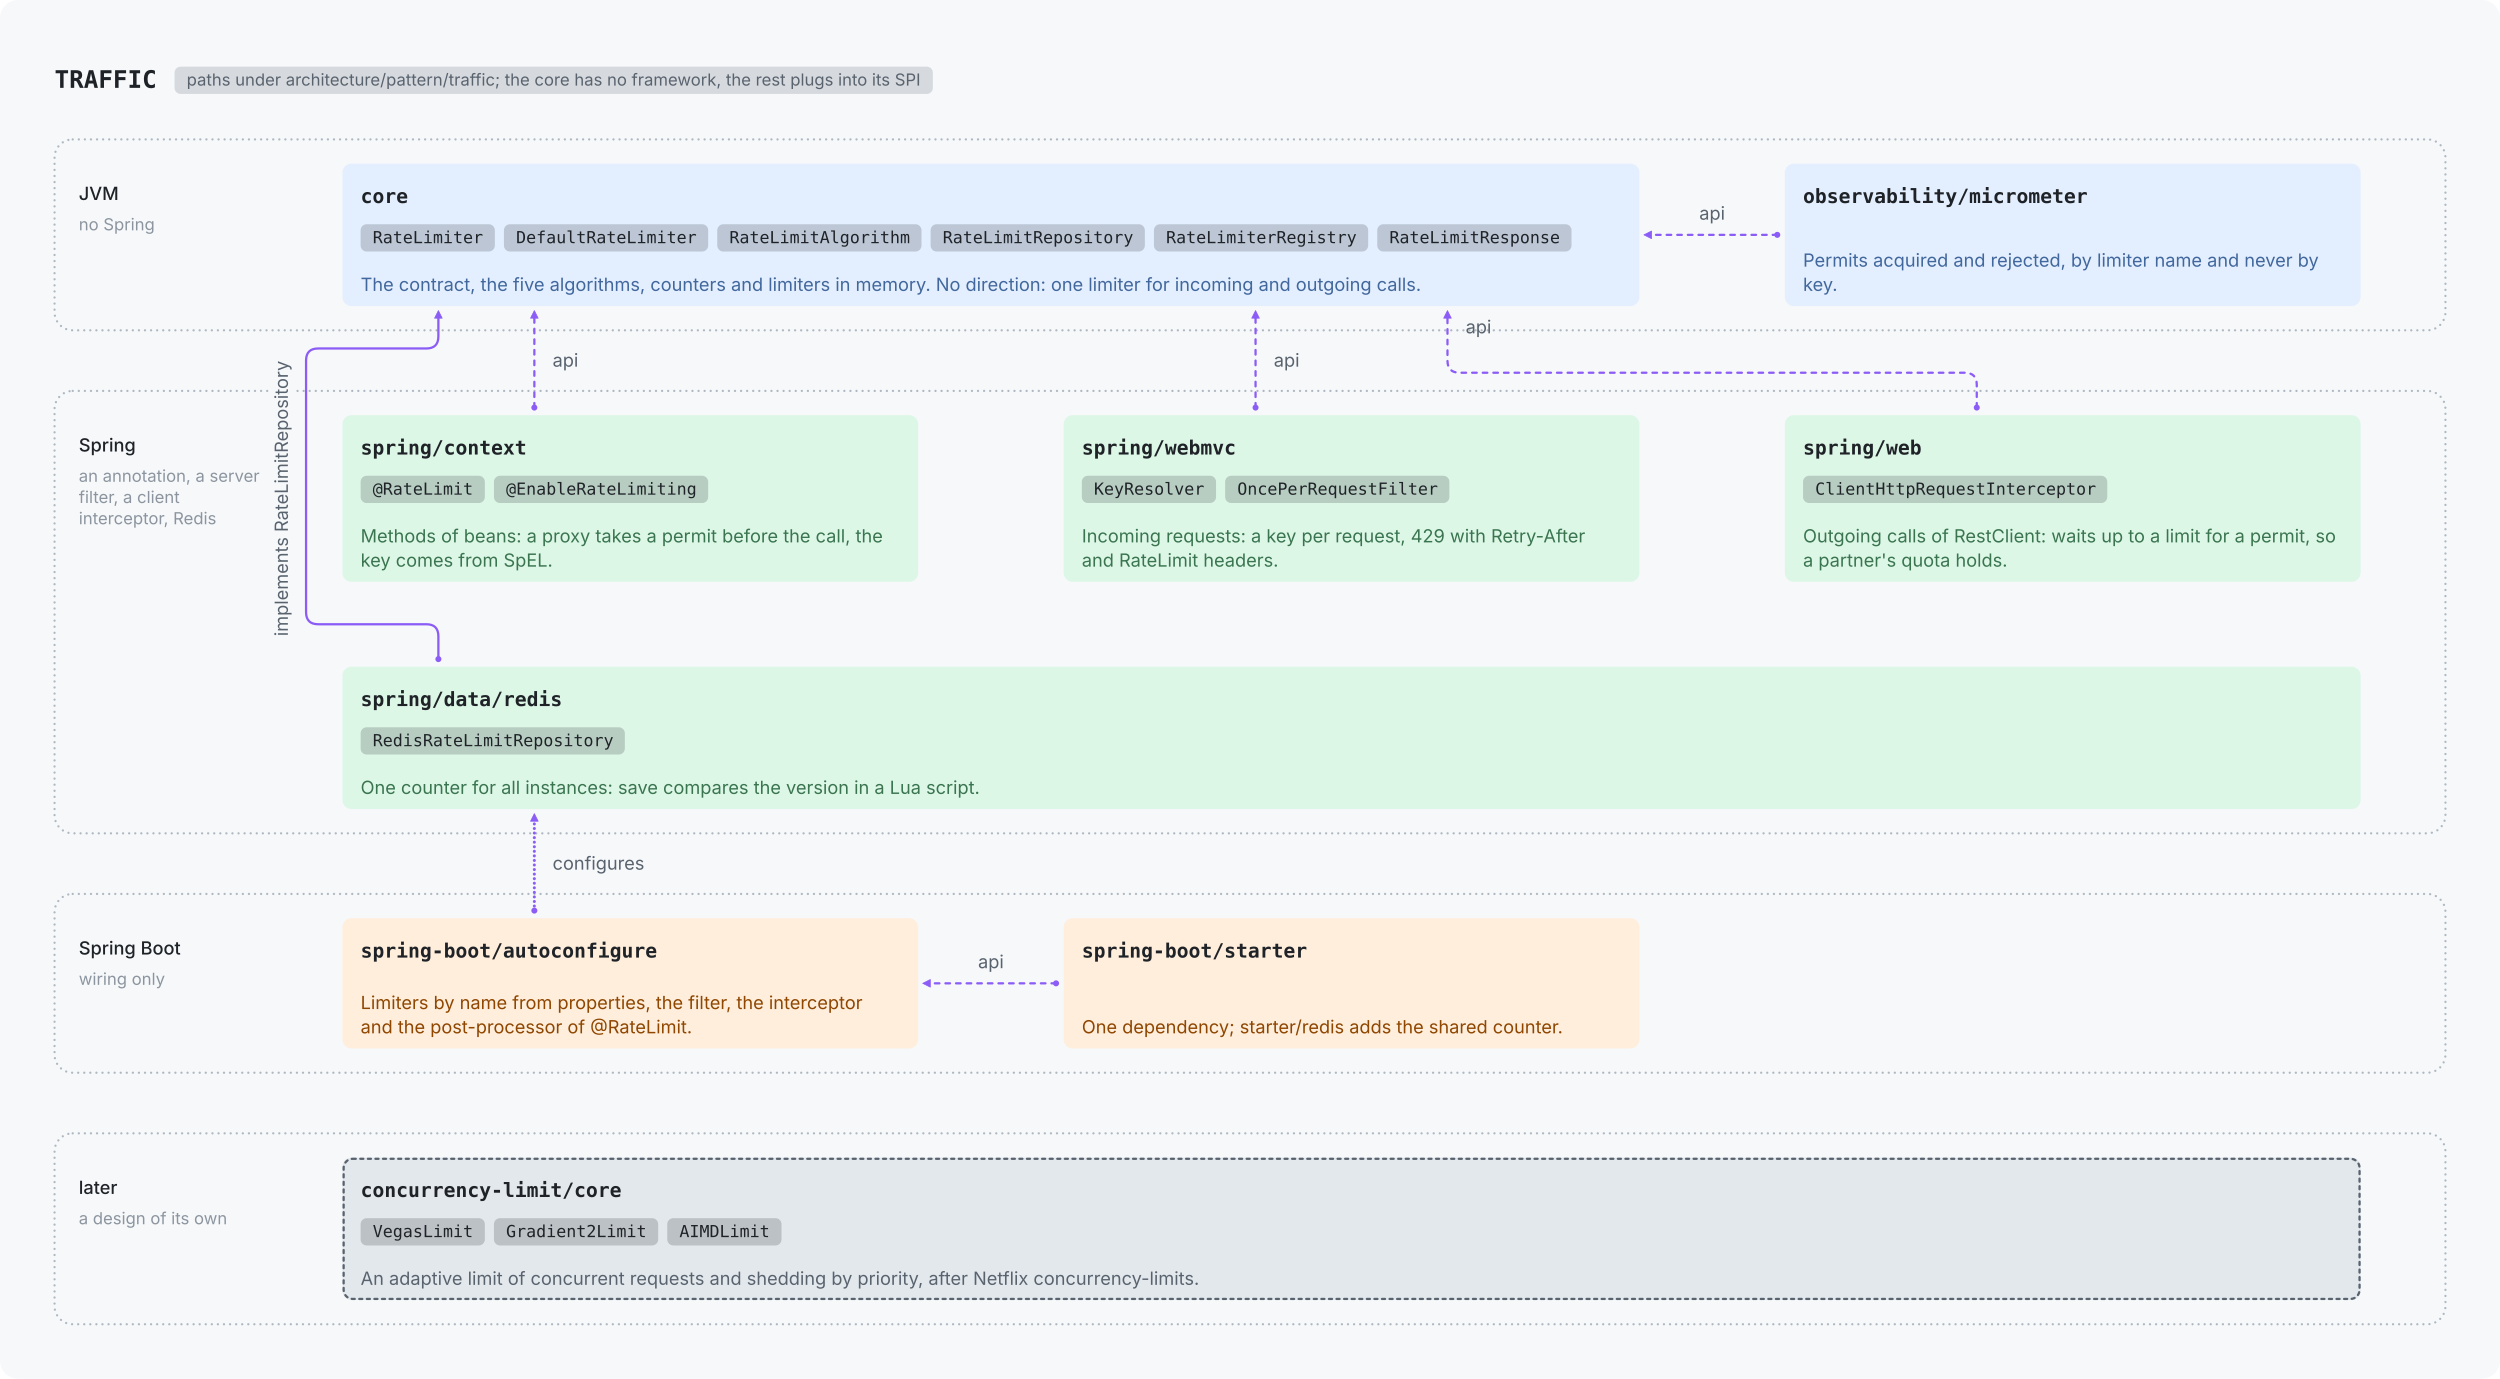
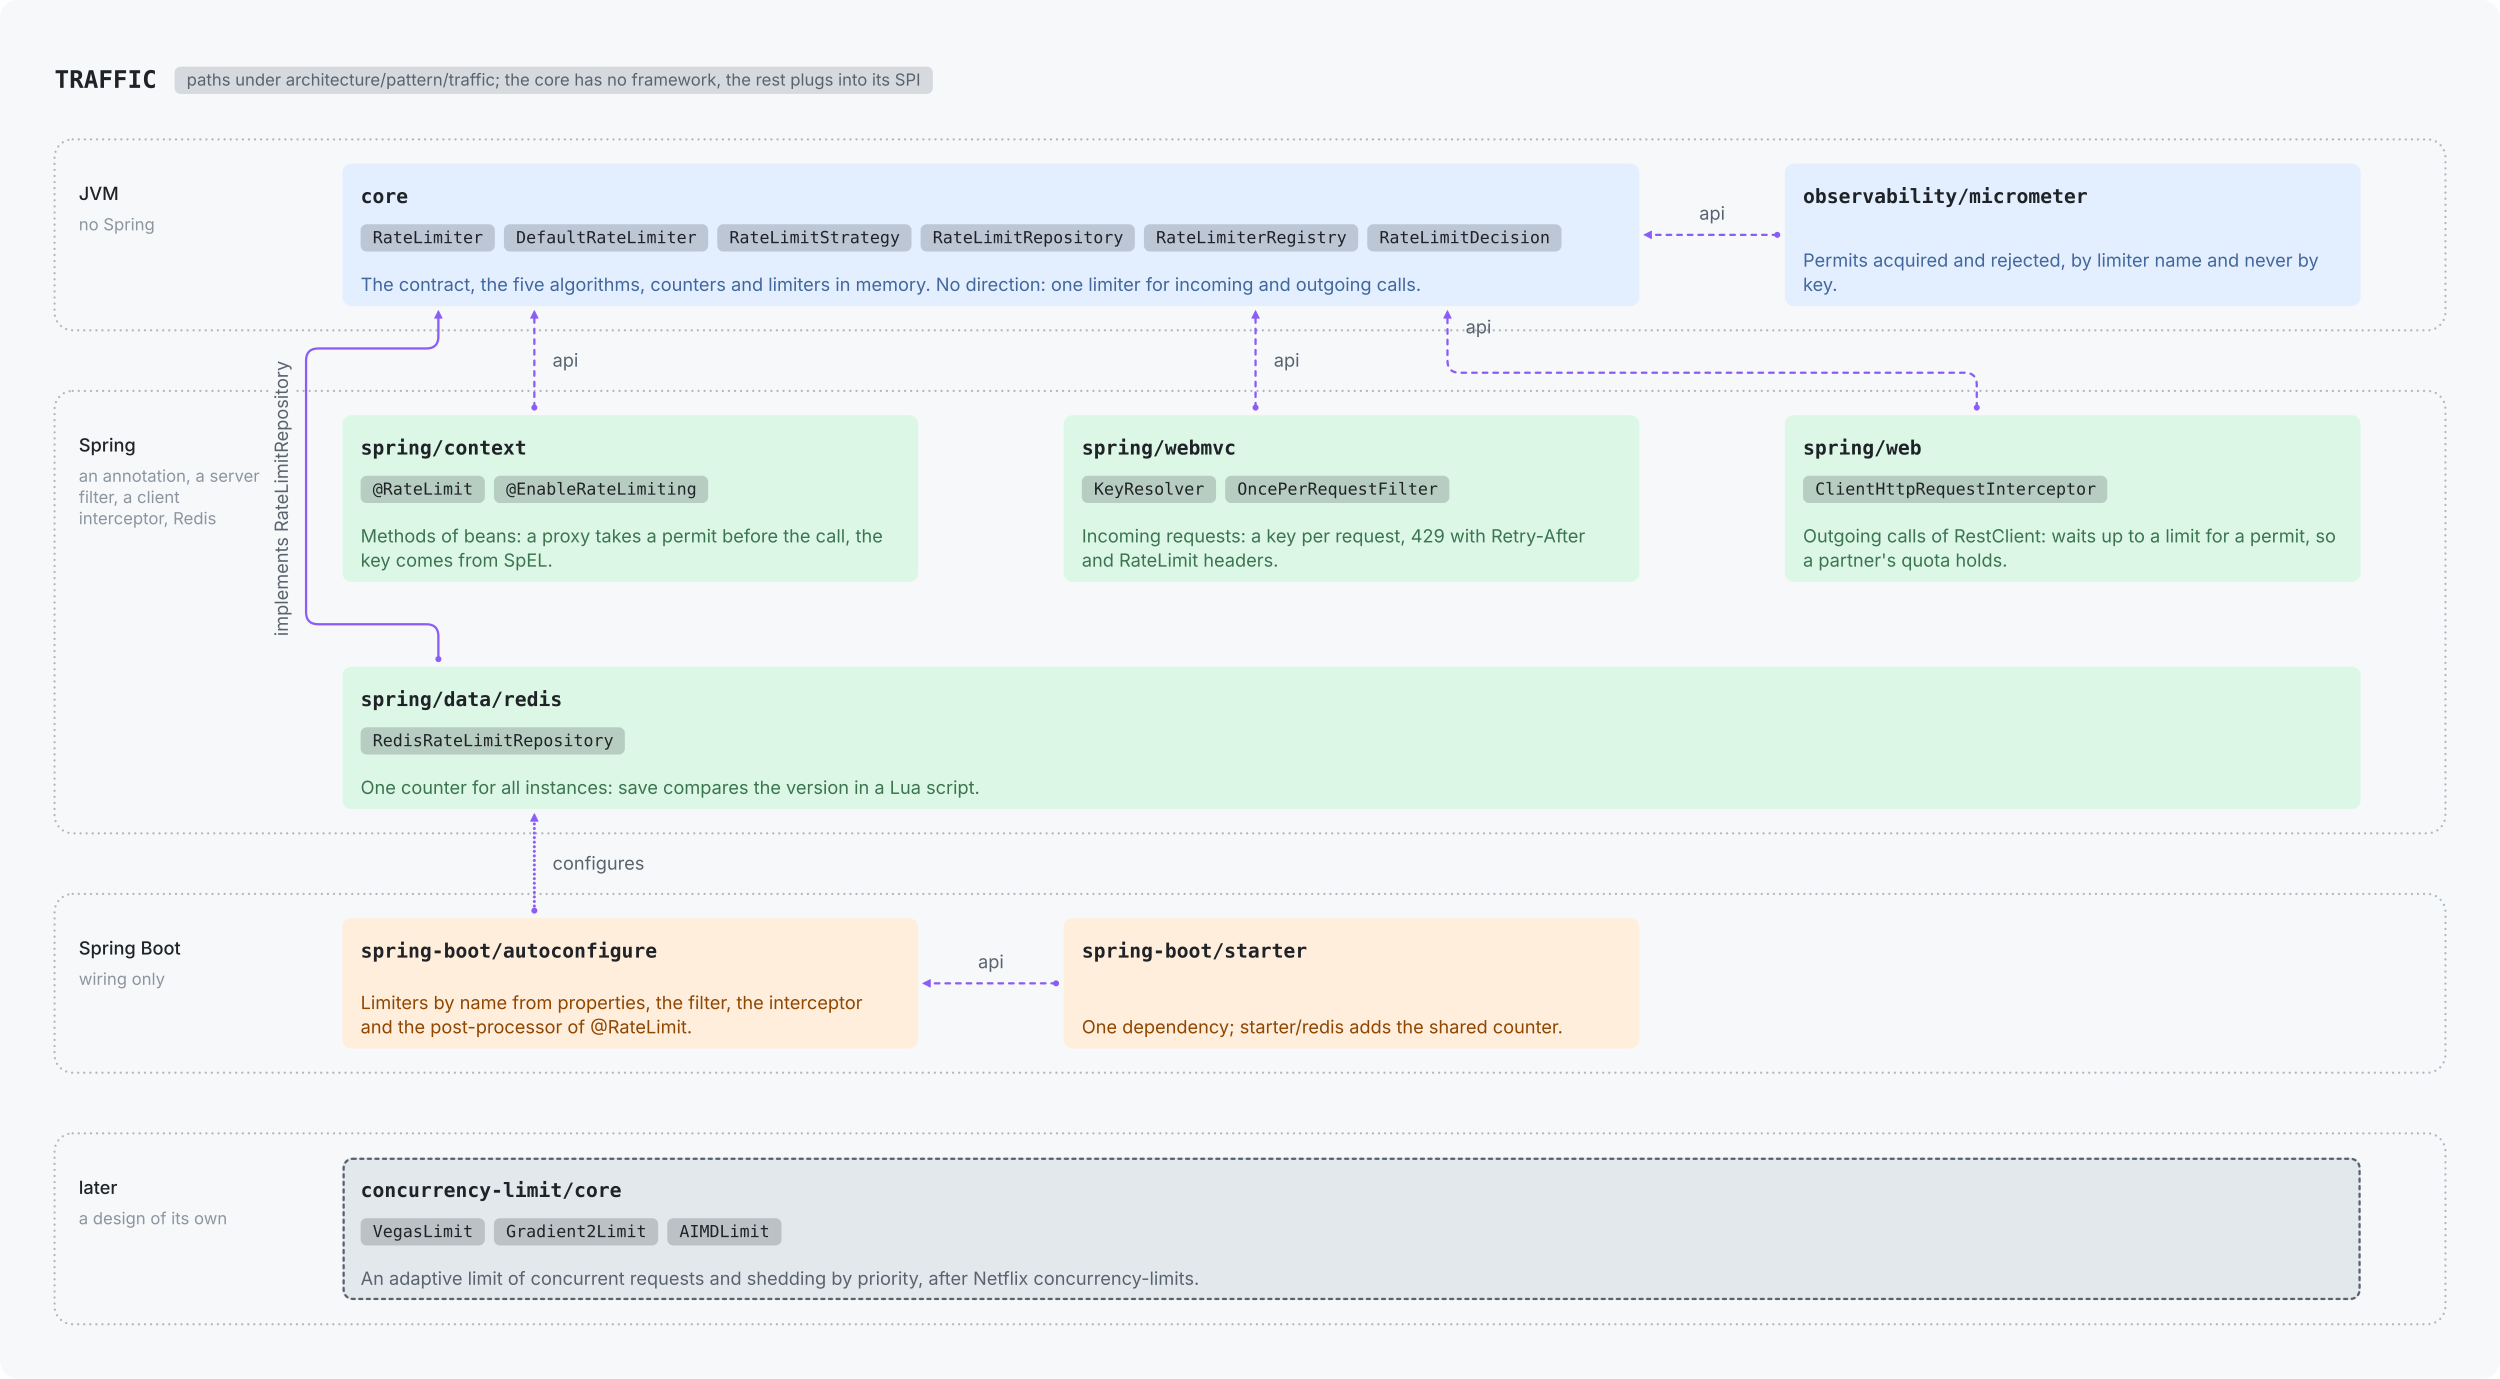
<svg xmlns="http://www.w3.org/2000/svg" viewBox="0 0 1650 910" width="1650" height="910" role="img">
  <rect width="1650" height="910" rx="12" fill="#F6F8FA" />
  <g transform="translate(12,12)">
    <text x="24.0" y="46.0" font-family="ui-monospace, SFMono-Regular, 'SF Mono', Menlo, Consolas, monospace" font-size="16" font-weight="600" fill="#1F2328" text-anchor="start">TRAFFIC</text>
    <rect x="103.2" y="32.0" width="500.5" height="18" rx="4" fill="#59636E" fill-opacity="0.2" />
    <text x="111.2" y="44.5" font-family="-apple-system, BlinkMacSystemFont, 'Segoe UI', Inter, Helvetica, Arial, sans-serif" font-size="11" font-weight="400" fill="#59636E" text-anchor="start">paths under architecture/pattern/traffic; the core has no framework, the rest plugs into its SPI</text>
    <rect x="24" y="80" width="1578" height="126" rx="12" fill="none" stroke="#AFB8C1" stroke-width="1.5" stroke-linecap="round" stroke-dasharray="0.01 4" />
    <text x="40.0" y="120.0" font-family="-apple-system, BlinkMacSystemFont, 'Segoe UI', Inter, Helvetica, Arial, sans-serif" font-size="12" font-weight="500" fill="#1F2328" text-anchor="start">JVM</text>
    <text x="40.0" y="140.0" font-family="-apple-system, BlinkMacSystemFont, 'Segoe UI', Inter, Helvetica, Arial, sans-serif" font-size="11" font-weight="400" fill="#8C959F" text-anchor="start">no Spring</text>
    <rect x="24" y="246" width="1578" height="292" rx="12" fill="none" stroke="#AFB8C1" stroke-width="1.5" stroke-linecap="round" stroke-dasharray="0.01 4" />
    <text x="40.0" y="286.0" font-family="-apple-system, BlinkMacSystemFont, 'Segoe UI', Inter, Helvetica, Arial, sans-serif" font-size="12" font-weight="500" fill="#1F2328" text-anchor="start">Spring</text>
    <text x="40.0" y="306.0" font-family="-apple-system, BlinkMacSystemFont, 'Segoe UI', Inter, Helvetica, Arial, sans-serif" font-size="11" font-weight="400" fill="#8C959F" text-anchor="start">an annotation, a server</text>
    <text x="40.0" y="320.0" font-family="-apple-system, BlinkMacSystemFont, 'Segoe UI', Inter, Helvetica, Arial, sans-serif" font-size="11" font-weight="400" fill="#8C959F" text-anchor="start">filter, a client</text>
    <text x="40.0" y="334.0" font-family="-apple-system, BlinkMacSystemFont, 'Segoe UI', Inter, Helvetica, Arial, sans-serif" font-size="11" font-weight="400" fill="#8C959F" text-anchor="start">interceptor, Redis</text>
    <rect x="24" y="578" width="1578" height="118" rx="12" fill="none" stroke="#AFB8C1" stroke-width="1.5" stroke-linecap="round" stroke-dasharray="0.01 4" />
    <text x="40.0" y="618.0" font-family="-apple-system, BlinkMacSystemFont, 'Segoe UI', Inter, Helvetica, Arial, sans-serif" font-size="12" font-weight="500" fill="#1F2328" text-anchor="start">Spring Boot</text>
    <text x="40.0" y="638.0" font-family="-apple-system, BlinkMacSystemFont, 'Segoe UI', Inter, Helvetica, Arial, sans-serif" font-size="11" font-weight="400" fill="#8C959F" text-anchor="start">wiring only</text>
    <rect x="24" y="736" width="1578" height="126" rx="12" fill="none" stroke="#AFB8C1" stroke-width="1.5" stroke-linecap="round" stroke-dasharray="0.01 4" />
    <text x="40.0" y="776.0" font-family="-apple-system, BlinkMacSystemFont, 'Segoe UI', Inter, Helvetica, Arial, sans-serif" font-size="12" font-weight="500" fill="#1F2328" text-anchor="start">later</text>
    <text x="40.0" y="796.0" font-family="-apple-system, BlinkMacSystemFont, 'Segoe UI', Inter, Helvetica, Arial, sans-serif" font-size="11" font-weight="400" fill="#8C959F" text-anchor="start">a design of its own</text>
    <rect x="214.0" y="96.0" width="856.0" height="94.0" rx="6" fill="#E3EFFF" />
    <text x="226.0" y="122.0" font-family="ui-monospace, SFMono-Regular, 'SF Mono', Menlo, Consolas, monospace" font-size="13" font-weight="600" fill="#1F2328" text-anchor="start">core</text>
    <rect x="226.0" y="136.0" width="88.6" height="18" rx="4" fill="#1F2328" fill-opacity="0.2" />
    <text x="234.0" y="148.5" font-family="ui-monospace, SFMono-Regular, 'SF Mono', Menlo, Consolas, monospace" font-size="11" font-weight="400" fill="#1F2328" text-anchor="start">RateLimiter</text>
    <rect x="320.6" y="136.0" width="134.8" height="18" rx="4" fill="#1F2328" fill-opacity="0.2" />
    <text x="328.6" y="148.5" font-family="ui-monospace, SFMono-Regular, 'SF Mono', Menlo, Consolas, monospace" font-size="11" font-weight="400" fill="#1F2328" text-anchor="start">DefaultRateLimiter</text>
-     <rect x="461.4" y="136.0" width="134.8" height="18" rx="4" fill="#1F2328" fill-opacity="0.2" />
-     <text x="469.4" y="148.5" font-family="ui-monospace, SFMono-Regular, 'SF Mono', Menlo, Consolas, monospace" font-size="11" font-weight="400" fill="#1F2328" text-anchor="start">RateLimitAlgorithm</text>
-     <rect x="602.2" y="136.0" width="141.4" height="18" rx="4" fill="#1F2328" fill-opacity="0.2" />
-     <text x="610.2" y="148.5" font-family="ui-monospace, SFMono-Regular, 'SF Mono', Menlo, Consolas, monospace" font-size="11" font-weight="400" fill="#1F2328" text-anchor="start">RateLimitRepository</text>
-     <rect x="749.6" y="136.0" width="141.4" height="18" rx="4" fill="#1F2328" fill-opacity="0.2" />
-     <text x="757.6" y="148.5" font-family="ui-monospace, SFMono-Regular, 'SF Mono', Menlo, Consolas, monospace" font-size="11" font-weight="400" fill="#1F2328" text-anchor="start">RateLimiterRegistry</text>
-     <rect x="897.0" y="136.0" width="128.2" height="18" rx="4" fill="#1F2328" fill-opacity="0.2" />
-     <text x="905.0" y="148.5" font-family="ui-monospace, SFMono-Regular, 'SF Mono', Menlo, Consolas, monospace" font-size="11" font-weight="400" fill="#1F2328" text-anchor="start">RateLimitResponse</text>
+     <rect x="461.4" y="136.0" width="128.2" height="18" rx="4" fill="#1F2328" fill-opacity="0.2" />
+     <text x="469.4" y="148.5" font-family="ui-monospace, SFMono-Regular, 'SF Mono', Menlo, Consolas, monospace" font-size="11" font-weight="400" fill="#1F2328" text-anchor="start">RateLimitStrategy</text>
+     <rect x="595.6" y="136.0" width="141.4" height="18" rx="4" fill="#1F2328" fill-opacity="0.2" />
+     <text x="603.6" y="148.5" font-family="ui-monospace, SFMono-Regular, 'SF Mono', Menlo, Consolas, monospace" font-size="11" font-weight="400" fill="#1F2328" text-anchor="start">RateLimitRepository</text>
+     <rect x="743.0" y="136.0" width="141.4" height="18" rx="4" fill="#1F2328" fill-opacity="0.2" />
+     <text x="751.0" y="148.5" font-family="ui-monospace, SFMono-Regular, 'SF Mono', Menlo, Consolas, monospace" font-size="11" font-weight="400" fill="#1F2328" text-anchor="start">RateLimiterRegistry</text>
+     <rect x="890.4" y="136.0" width="128.2" height="18" rx="4" fill="#1F2328" fill-opacity="0.2" />
+     <text x="898.4" y="148.5" font-family="ui-monospace, SFMono-Regular, 'SF Mono', Menlo, Consolas, monospace" font-size="11" font-weight="400" fill="#1F2328" text-anchor="start">RateLimitDecision</text>
    <text x="226.0" y="180.0" font-family="-apple-system, BlinkMacSystemFont, 'Segoe UI', Inter, Helvetica, Arial, sans-serif" font-size="12" font-weight="400" fill="#41679C" text-anchor="start">The contract, the five algorithms, counters and limiters in memory. No direction: one limiter for incoming and outgoing calls.</text>
    <rect x="1166.0" y="96.0" width="380.0" height="94.0" rx="6" fill="#E3EFFF" />
    <text x="1178.0" y="122.0" font-family="ui-monospace, SFMono-Regular, 'SF Mono', Menlo, Consolas, monospace" font-size="13" font-weight="600" fill="#1F2328" text-anchor="start">observability/micrometer</text>
    <text x="1178.0" y="164.0" font-family="-apple-system, BlinkMacSystemFont, 'Segoe UI', Inter, Helvetica, Arial, sans-serif" font-size="12" font-weight="400" fill="#41679C" text-anchor="start">Permits acquired and rejected, by limiter name and never by</text>
    <text x="1178.0" y="180.0" font-family="-apple-system, BlinkMacSystemFont, 'Segoe UI', Inter, Helvetica, Arial, sans-serif" font-size="12" font-weight="400" fill="#41679C" text-anchor="start">key.</text>
    <rect x="214.0" y="262.0" width="380.0" height="110.0" rx="6" fill="#DDF7E7" />
    <text x="226.0" y="288.0" font-family="ui-monospace, SFMono-Regular, 'SF Mono', Menlo, Consolas, monospace" font-size="13" font-weight="600" fill="#1F2328" text-anchor="start">spring/context</text>
    <rect x="226.0" y="302.0" width="82.0" height="18" rx="4" fill="#1F2328" fill-opacity="0.2" />
    <text x="234.0" y="314.5" font-family="ui-monospace, SFMono-Regular, 'SF Mono', Menlo, Consolas, monospace" font-size="11" font-weight="400" fill="#1F2328" text-anchor="start">@RateLimit</text>
    <rect x="314.0" y="302.0" width="141.4" height="18" rx="4" fill="#1F2328" fill-opacity="0.2" />
    <text x="322.0" y="314.5" font-family="ui-monospace, SFMono-Regular, 'SF Mono', Menlo, Consolas, monospace" font-size="11" font-weight="400" fill="#1F2328" text-anchor="start">@EnableRateLimiting</text>
    <text x="226.0" y="346.0" font-family="-apple-system, BlinkMacSystemFont, 'Segoe UI', Inter, Helvetica, Arial, sans-serif" font-size="12" font-weight="400" fill="#3A7550" text-anchor="start">Methods of beans: a proxy takes a permit before the call, the</text>
    <text x="226.0" y="362.0" font-family="-apple-system, BlinkMacSystemFont, 'Segoe UI', Inter, Helvetica, Arial, sans-serif" font-size="12" font-weight="400" fill="#3A7550" text-anchor="start">key comes from SpEL.</text>
    <rect x="690.0" y="262.0" width="380.0" height="110.0" rx="6" fill="#DDF7E7" />
    <text x="702.0" y="288.0" font-family="ui-monospace, SFMono-Regular, 'SF Mono', Menlo, Consolas, monospace" font-size="13" font-weight="600" fill="#1F2328" text-anchor="start">spring/webmvc</text>
    <rect x="702.0" y="302.0" width="88.6" height="18" rx="4" fill="#1F2328" fill-opacity="0.2" />
    <text x="710.0" y="314.5" font-family="ui-monospace, SFMono-Regular, 'SF Mono', Menlo, Consolas, monospace" font-size="11" font-weight="400" fill="#1F2328" text-anchor="start">KeyResolver</text>
    <rect x="796.6" y="302.0" width="148.0" height="18" rx="4" fill="#1F2328" fill-opacity="0.2" />
    <text x="804.6" y="314.5" font-family="ui-monospace, SFMono-Regular, 'SF Mono', Menlo, Consolas, monospace" font-size="11" font-weight="400" fill="#1F2328" text-anchor="start">OncePerRequestFilter</text>
    <text x="702.0" y="346.0" font-family="-apple-system, BlinkMacSystemFont, 'Segoe UI', Inter, Helvetica, Arial, sans-serif" font-size="12" font-weight="400" fill="#3A7550" text-anchor="start">Incoming requests: a key per request, 429 with Retry-After</text>
    <text x="702.0" y="362.0" font-family="-apple-system, BlinkMacSystemFont, 'Segoe UI', Inter, Helvetica, Arial, sans-serif" font-size="12" font-weight="400" fill="#3A7550" text-anchor="start">and RateLimit headers.</text>
    <rect x="1166.0" y="262.0" width="380.0" height="110.0" rx="6" fill="#DDF7E7" />
    <text x="1178.0" y="288.0" font-family="ui-monospace, SFMono-Regular, 'SF Mono', Menlo, Consolas, monospace" font-size="13" font-weight="600" fill="#1F2328" text-anchor="start">spring/web</text>
    <rect x="1178.0" y="302.0" width="200.8" height="18" rx="4" fill="#1F2328" fill-opacity="0.2" />
    <text x="1186.0" y="314.5" font-family="ui-monospace, SFMono-Regular, 'SF Mono', Menlo, Consolas, monospace" font-size="11" font-weight="400" fill="#1F2328" text-anchor="start">ClientHttpRequestInterceptor</text>
    <text x="1178.0" y="346.0" font-family="-apple-system, BlinkMacSystemFont, 'Segoe UI', Inter, Helvetica, Arial, sans-serif" font-size="12" font-weight="400" fill="#3A7550" text-anchor="start">Outgoing calls of RestClient: waits up to a limit for a permit, so</text>
    <text x="1178.0" y="362.0" font-family="-apple-system, BlinkMacSystemFont, 'Segoe UI', Inter, Helvetica, Arial, sans-serif" font-size="12" font-weight="400" fill="#3A7550" text-anchor="start">a partner's quota holds.</text>
    <rect x="214.0" y="428.0" width="1332.0" height="94.0" rx="6" fill="#DDF7E7" />
    <text x="226.0" y="454.0" font-family="ui-monospace, SFMono-Regular, 'SF Mono', Menlo, Consolas, monospace" font-size="13" font-weight="600" fill="#1F2328" text-anchor="start">spring/data/redis</text>
    <rect x="226.0" y="468.0" width="174.4" height="18" rx="4" fill="#1F2328" fill-opacity="0.2" />
    <text x="234.0" y="480.5" font-family="ui-monospace, SFMono-Regular, 'SF Mono', Menlo, Consolas, monospace" font-size="11" font-weight="400" fill="#1F2328" text-anchor="start">RedisRateLimitRepository</text>
    <text x="226.0" y="512.0" font-family="-apple-system, BlinkMacSystemFont, 'Segoe UI', Inter, Helvetica, Arial, sans-serif" font-size="12" font-weight="400" fill="#3A7550" text-anchor="start">One counter for all instances: save compares the version in a Lua script.</text>
    <rect x="214.0" y="594.0" width="380.0" height="86.0" rx="6" fill="#FFEEDC" />
    <text x="226.0" y="620.0" font-family="ui-monospace, SFMono-Regular, 'SF Mono', Menlo, Consolas, monospace" font-size="13" font-weight="600" fill="#1F2328" text-anchor="start">spring-boot/autoconfigure</text>
    <text x="226.0" y="654.0" font-family="-apple-system, BlinkMacSystemFont, 'Segoe UI', Inter, Helvetica, Arial, sans-serif" font-size="12" font-weight="400" fill="#8F4600" text-anchor="start">Limiters by name from properties, the filter, the interceptor</text>
    <text x="226.0" y="670.0" font-family="-apple-system, BlinkMacSystemFont, 'Segoe UI', Inter, Helvetica, Arial, sans-serif" font-size="12" font-weight="400" fill="#8F4600" text-anchor="start">and the post-processor of @RateLimit.</text>
    <rect x="690.0" y="594.0" width="380.0" height="86.0" rx="6" fill="#FFEEDC" />
    <text x="702.0" y="620.0" font-family="ui-monospace, SFMono-Regular, 'SF Mono', Menlo, Consolas, monospace" font-size="13" font-weight="600" fill="#1F2328" text-anchor="start">spring-boot/starter</text>
    <text x="702.0" y="670.0" font-family="-apple-system, BlinkMacSystemFont, 'Segoe UI', Inter, Helvetica, Arial, sans-serif" font-size="12" font-weight="400" fill="#8F4600" text-anchor="start">One dependency; starter/redis adds the shared counter.</text>
    <rect x="214.0" y="752.0" width="1332.0" height="94.0" rx="6" fill="#E3E8ED" />
    <text x="226.0" y="778.0" font-family="ui-monospace, SFMono-Regular, 'SF Mono', Menlo, Consolas, monospace" font-size="13" font-weight="600" fill="#1F2328" text-anchor="start">concurrency-limit/core</text>
    <rect x="226.0" y="792.0" width="82.0" height="18" rx="4" fill="#1F2328" fill-opacity="0.2" />
    <text x="234.0" y="804.5" font-family="ui-monospace, SFMono-Regular, 'SF Mono', Menlo, Consolas, monospace" font-size="11" font-weight="400" fill="#1F2328" text-anchor="start">VegasLimit</text>
    <rect x="314.0" y="792.0" width="108.4" height="18" rx="4" fill="#1F2328" fill-opacity="0.2" />
    <text x="322.0" y="804.5" font-family="ui-monospace, SFMono-Regular, 'SF Mono', Menlo, Consolas, monospace" font-size="11" font-weight="400" fill="#1F2328" text-anchor="start">Gradient2Limit</text>
    <rect x="428.4" y="792.0" width="75.4" height="18" rx="4" fill="#1F2328" fill-opacity="0.2" />
    <text x="436.4" y="804.5" font-family="ui-monospace, SFMono-Regular, 'SF Mono', Menlo, Consolas, monospace" font-size="11" font-weight="400" fill="#1F2328" text-anchor="start">AIMDLimit</text>
    <text x="226.0" y="836.0" font-family="-apple-system, BlinkMacSystemFont, 'Segoe UI', Inter, Helvetica, Arial, sans-serif" font-size="12" font-weight="400" fill="#59636E" text-anchor="start">An adaptive limit of concurrent requests and shedding by priority, after Netflix concurrency-limits.</text>
    <rect x="214.8" y="752.8" width="1330.5" height="92.5" rx="6" fill="none" stroke="#59636E" stroke-width="1.5" stroke-dasharray="2 3" stroke-linecap="round" />
    <circle cx="1161" cy="143.0" r="2" fill="#8B5CF6" />
    <path d="M1073,143.0 L1078.0,140.5 L1078.0,145.5 Z" fill="#8B5CF6" stroke="#8B5CF6" stroke-width="0.5" stroke-linejoin="round" />
    <path d="M1161,143.0 L1078,143.0" stroke="#8B5CF6" stroke-width="1.5" fill="none" stroke-linecap="round" stroke-linejoin="round" stroke-dasharray="3 4" />
    <text x="1118.0" y="133.0" font-family="-apple-system, BlinkMacSystemFont, 'Segoe UI', Inter, Helvetica, Arial, sans-serif" font-size="12" font-weight="400" fill="#59636E" text-anchor="middle">api</text>
    <circle cx="340.667" cy="257" r="2" fill="#8B5CF6" />
    <path d="M340.667,193 L343.167,198.0 L338.167,198.0 Z" fill="#8B5CF6" stroke="#8B5CF6" stroke-width="0.5" stroke-linejoin="round" />
    <path d="M340.667,257 L340.667,198" stroke="#8B5CF6" stroke-width="1.5" fill="none" stroke-linecap="round" stroke-linejoin="round" stroke-dasharray="3 4" />
    <text x="352.7" y="230.0" font-family="-apple-system, BlinkMacSystemFont, 'Segoe UI', Inter, Helvetica, Arial, sans-serif" font-size="12" font-weight="400" fill="#59636E" text-anchor="start">api</text>
    <circle cx="816.667" cy="257" r="2" fill="#8B5CF6" />
    <path d="M816.667,193 L819.167,198.0 L814.167,198.0 Z" fill="#8B5CF6" stroke="#8B5CF6" stroke-width="0.5" stroke-linejoin="round" />
    <path d="M816.667,257 L816.667,198" stroke="#8B5CF6" stroke-width="1.5" fill="none" stroke-linecap="round" stroke-linejoin="round" stroke-dasharray="3 4" />
    <text x="828.7" y="230.0" font-family="-apple-system, BlinkMacSystemFont, 'Segoe UI', Inter, Helvetica, Arial, sans-serif" font-size="12" font-weight="400" fill="#59636E" text-anchor="start">api</text>
    <circle cx="1292.667" cy="257" r="2" fill="#8B5CF6" />
    <path d="M943.333,193 L945.833,198.0 L940.833,198.0 Z" fill="#8B5CF6" stroke="#8B5CF6" stroke-width="0.5" stroke-linejoin="round" />
    <path d="M1292.667,257 L1292.667,242.0 Q1292.667,234.0 1284.667,234.0 L951.333,234.0 Q943.333,234.0 943.333,226.0 L943.333,198" stroke="#8B5CF6" stroke-width="1.5" fill="none" stroke-linecap="round" stroke-linejoin="round" stroke-dasharray="3 4" />
    <text x="955.3" y="208.0" font-family="-apple-system, BlinkMacSystemFont, 'Segoe UI', Inter, Helvetica, Arial, sans-serif" font-size="12" font-weight="400" fill="#59636E" text-anchor="start">api</text>
    <circle cx="277.333" cy="423" r="2" fill="#8B5CF6" />
    <path d="M277.333,193 L279.833,198.0 L274.833,198.0 Z" fill="#8B5CF6" stroke="#8B5CF6" stroke-width="0.5" stroke-linejoin="round" />
    <path d="M277.333,423 L277.333,408.0 Q277.333,400.0 269.333,400.0 L198,400.0 Q190,400.0 190,392.0 L190,226.0 Q190,218.0 198,218.0 L269.333,218.0 Q277.333,218.0 277.333,210.0 L277.333,198" stroke="#8B5CF6" stroke-width="1.5" fill="none" stroke-linecap="round" stroke-linejoin="round" />
    <g transform="rotate(-90 178 317.0)">
      <rect x="70.0" y="305.0" width="216.0" height="16.0" rx="2" fill="#F6F8FA" />
      <text x="178.0" y="317.0" font-family="-apple-system, BlinkMacSystemFont, 'Segoe UI', Inter, Helvetica, Arial, sans-serif" font-size="12" font-weight="400" fill="#59636E" text-anchor="middle">implements RateLimitRepository</text>
    </g>
    <circle cx="340.667" cy="589" r="2" fill="#8B5CF6" />
    <path d="M340.667,525 L343.167,530.0 L338.167,530.0 Z" fill="#8B5CF6" stroke="#8B5CF6" stroke-width="0.5" stroke-linejoin="round" />
    <path d="M340.667,589 L340.667,530" stroke="#8B5CF6" stroke-width="2" fill="none" stroke-linecap="round" stroke-linejoin="round" stroke-dasharray="0.01 3" />
    <text x="352.7" y="562.0" font-family="-apple-system, BlinkMacSystemFont, 'Segoe UI', Inter, Helvetica, Arial, sans-serif" font-size="12" font-weight="400" fill="#59636E" text-anchor="start">configures</text>
    <circle cx="685" cy="637.0" r="2" fill="#8B5CF6" />
    <path d="M597,637.0 L602.0,634.5 L602.0,639.5 Z" fill="#8B5CF6" stroke="#8B5CF6" stroke-width="0.5" stroke-linejoin="round" />
    <path d="M685,637.0 L602,637.0" stroke="#8B5CF6" stroke-width="1.5" fill="none" stroke-linecap="round" stroke-linejoin="round" stroke-dasharray="3 4" />
    <text x="642.0" y="627.0" font-family="-apple-system, BlinkMacSystemFont, 'Segoe UI', Inter, Helvetica, Arial, sans-serif" font-size="12" font-weight="400" fill="#59636E" text-anchor="middle">api</text>
  </g>
</svg>
